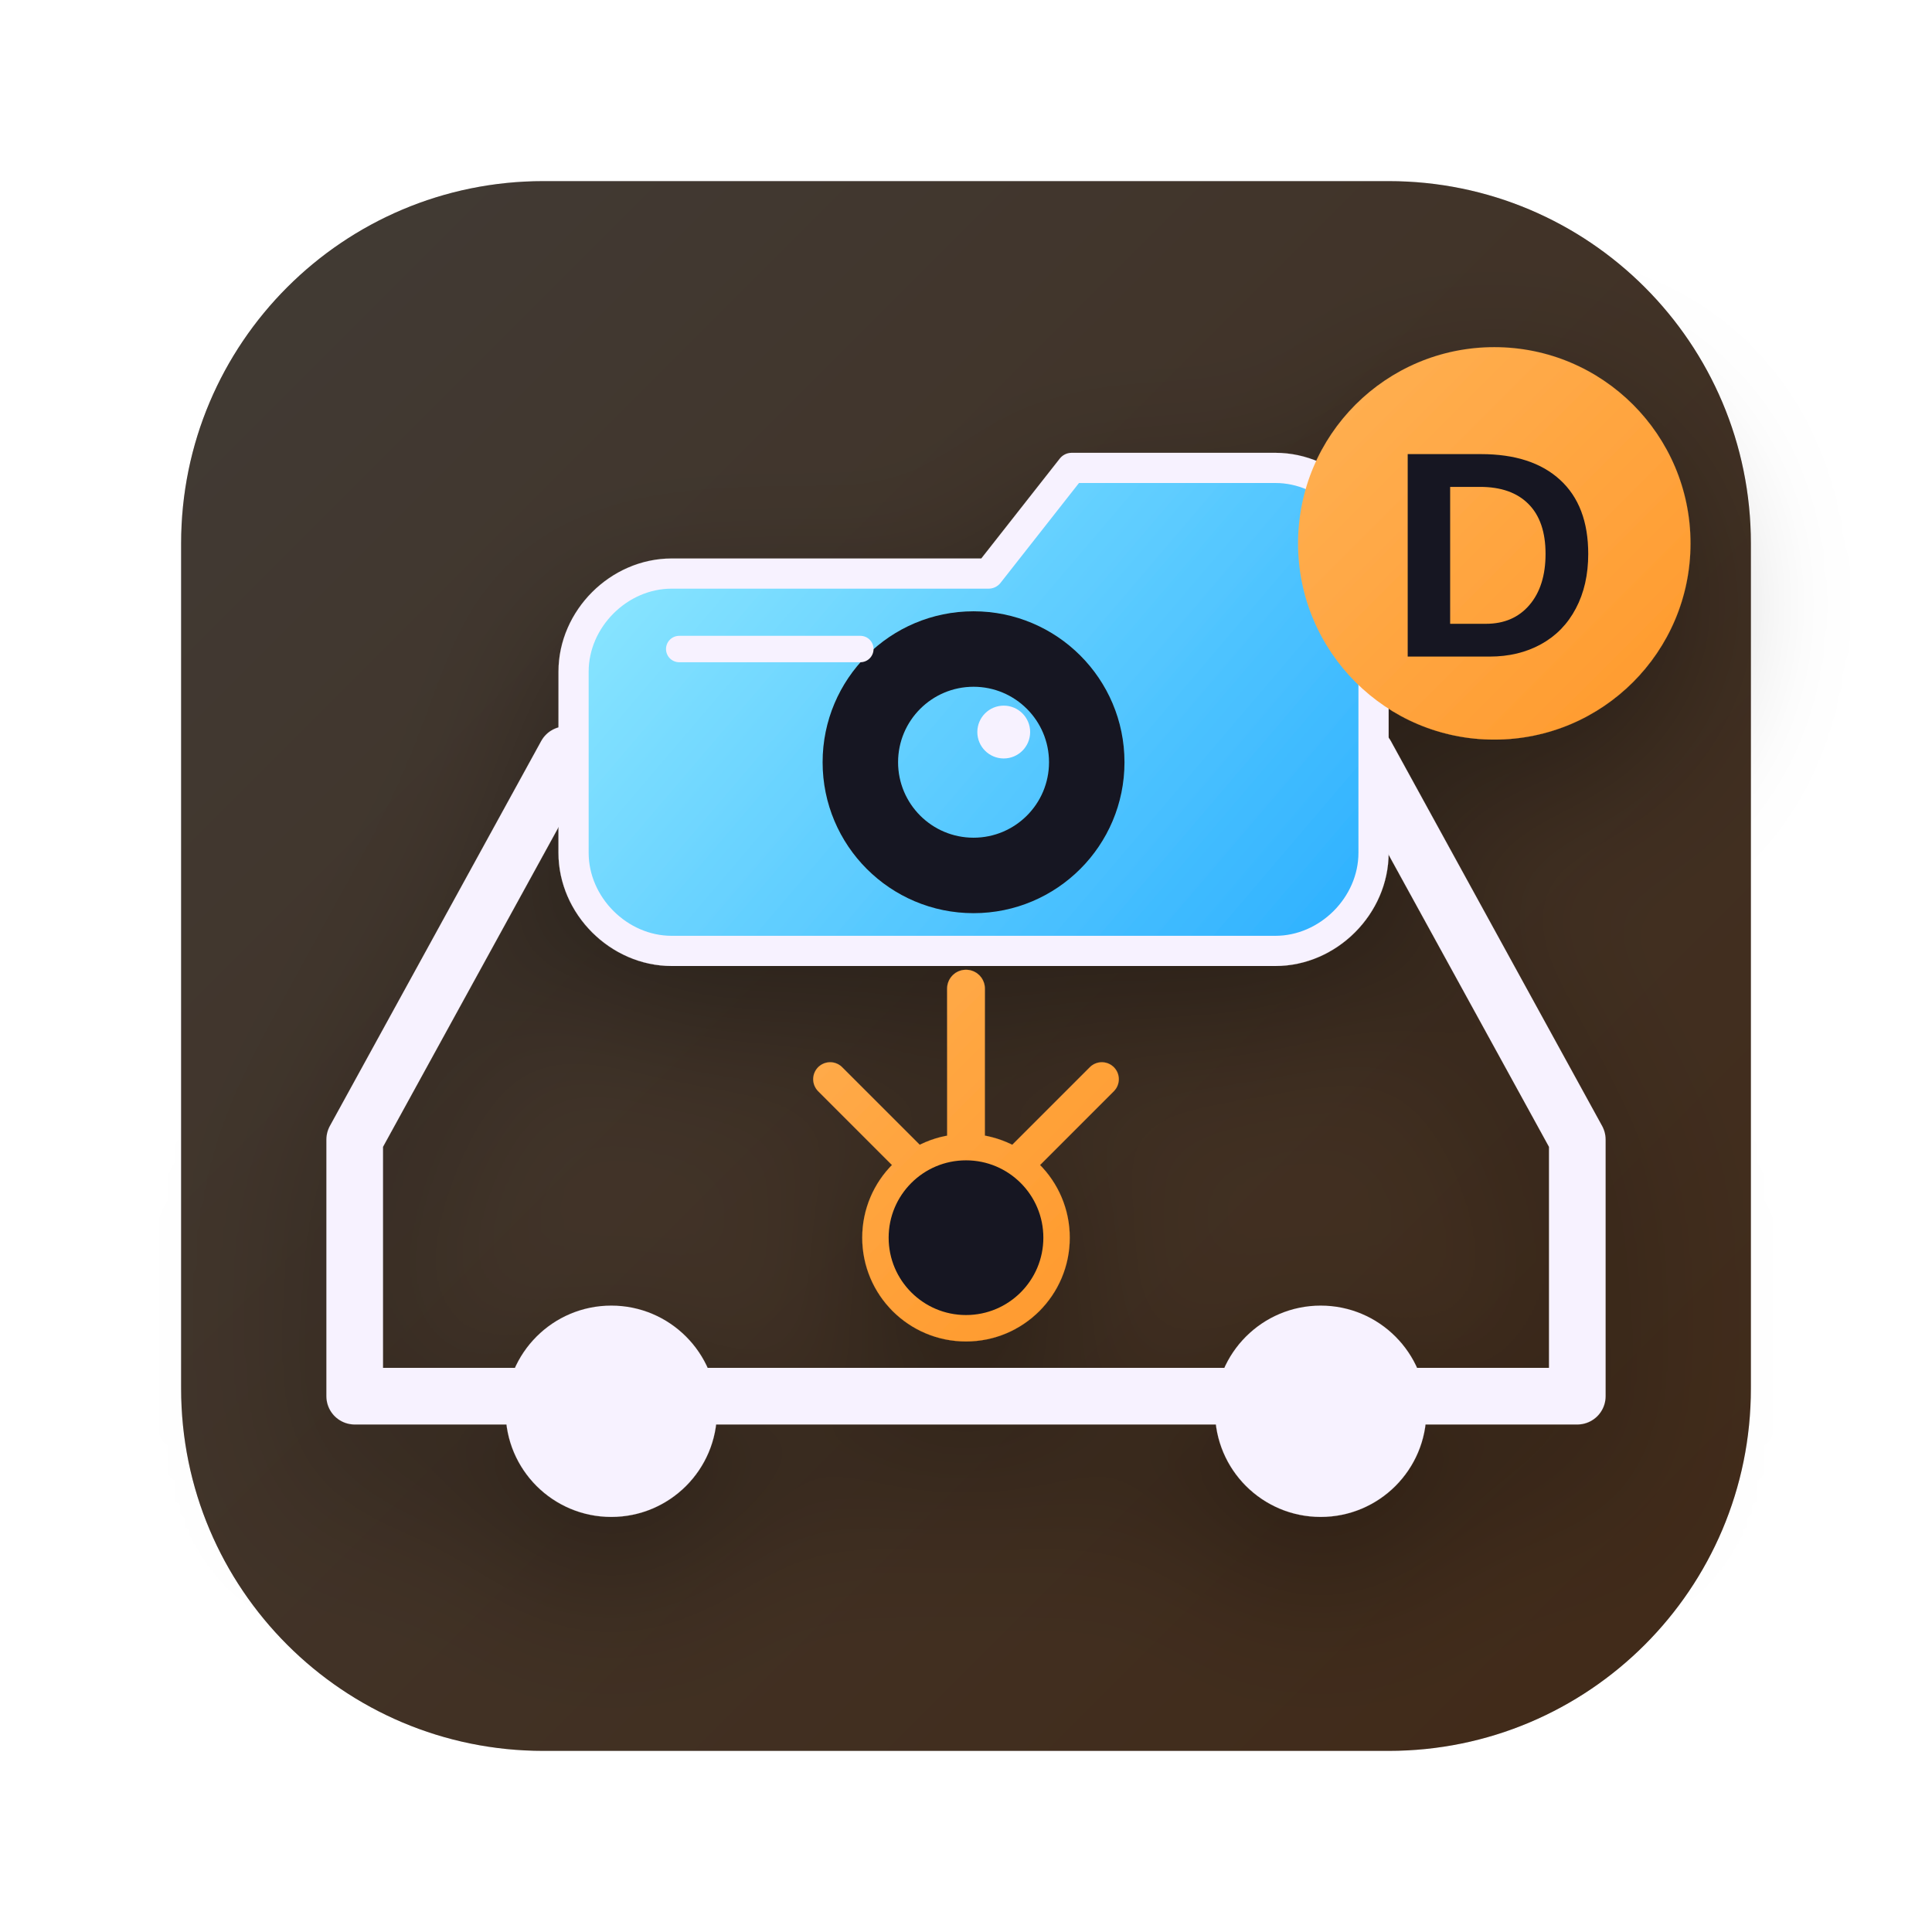
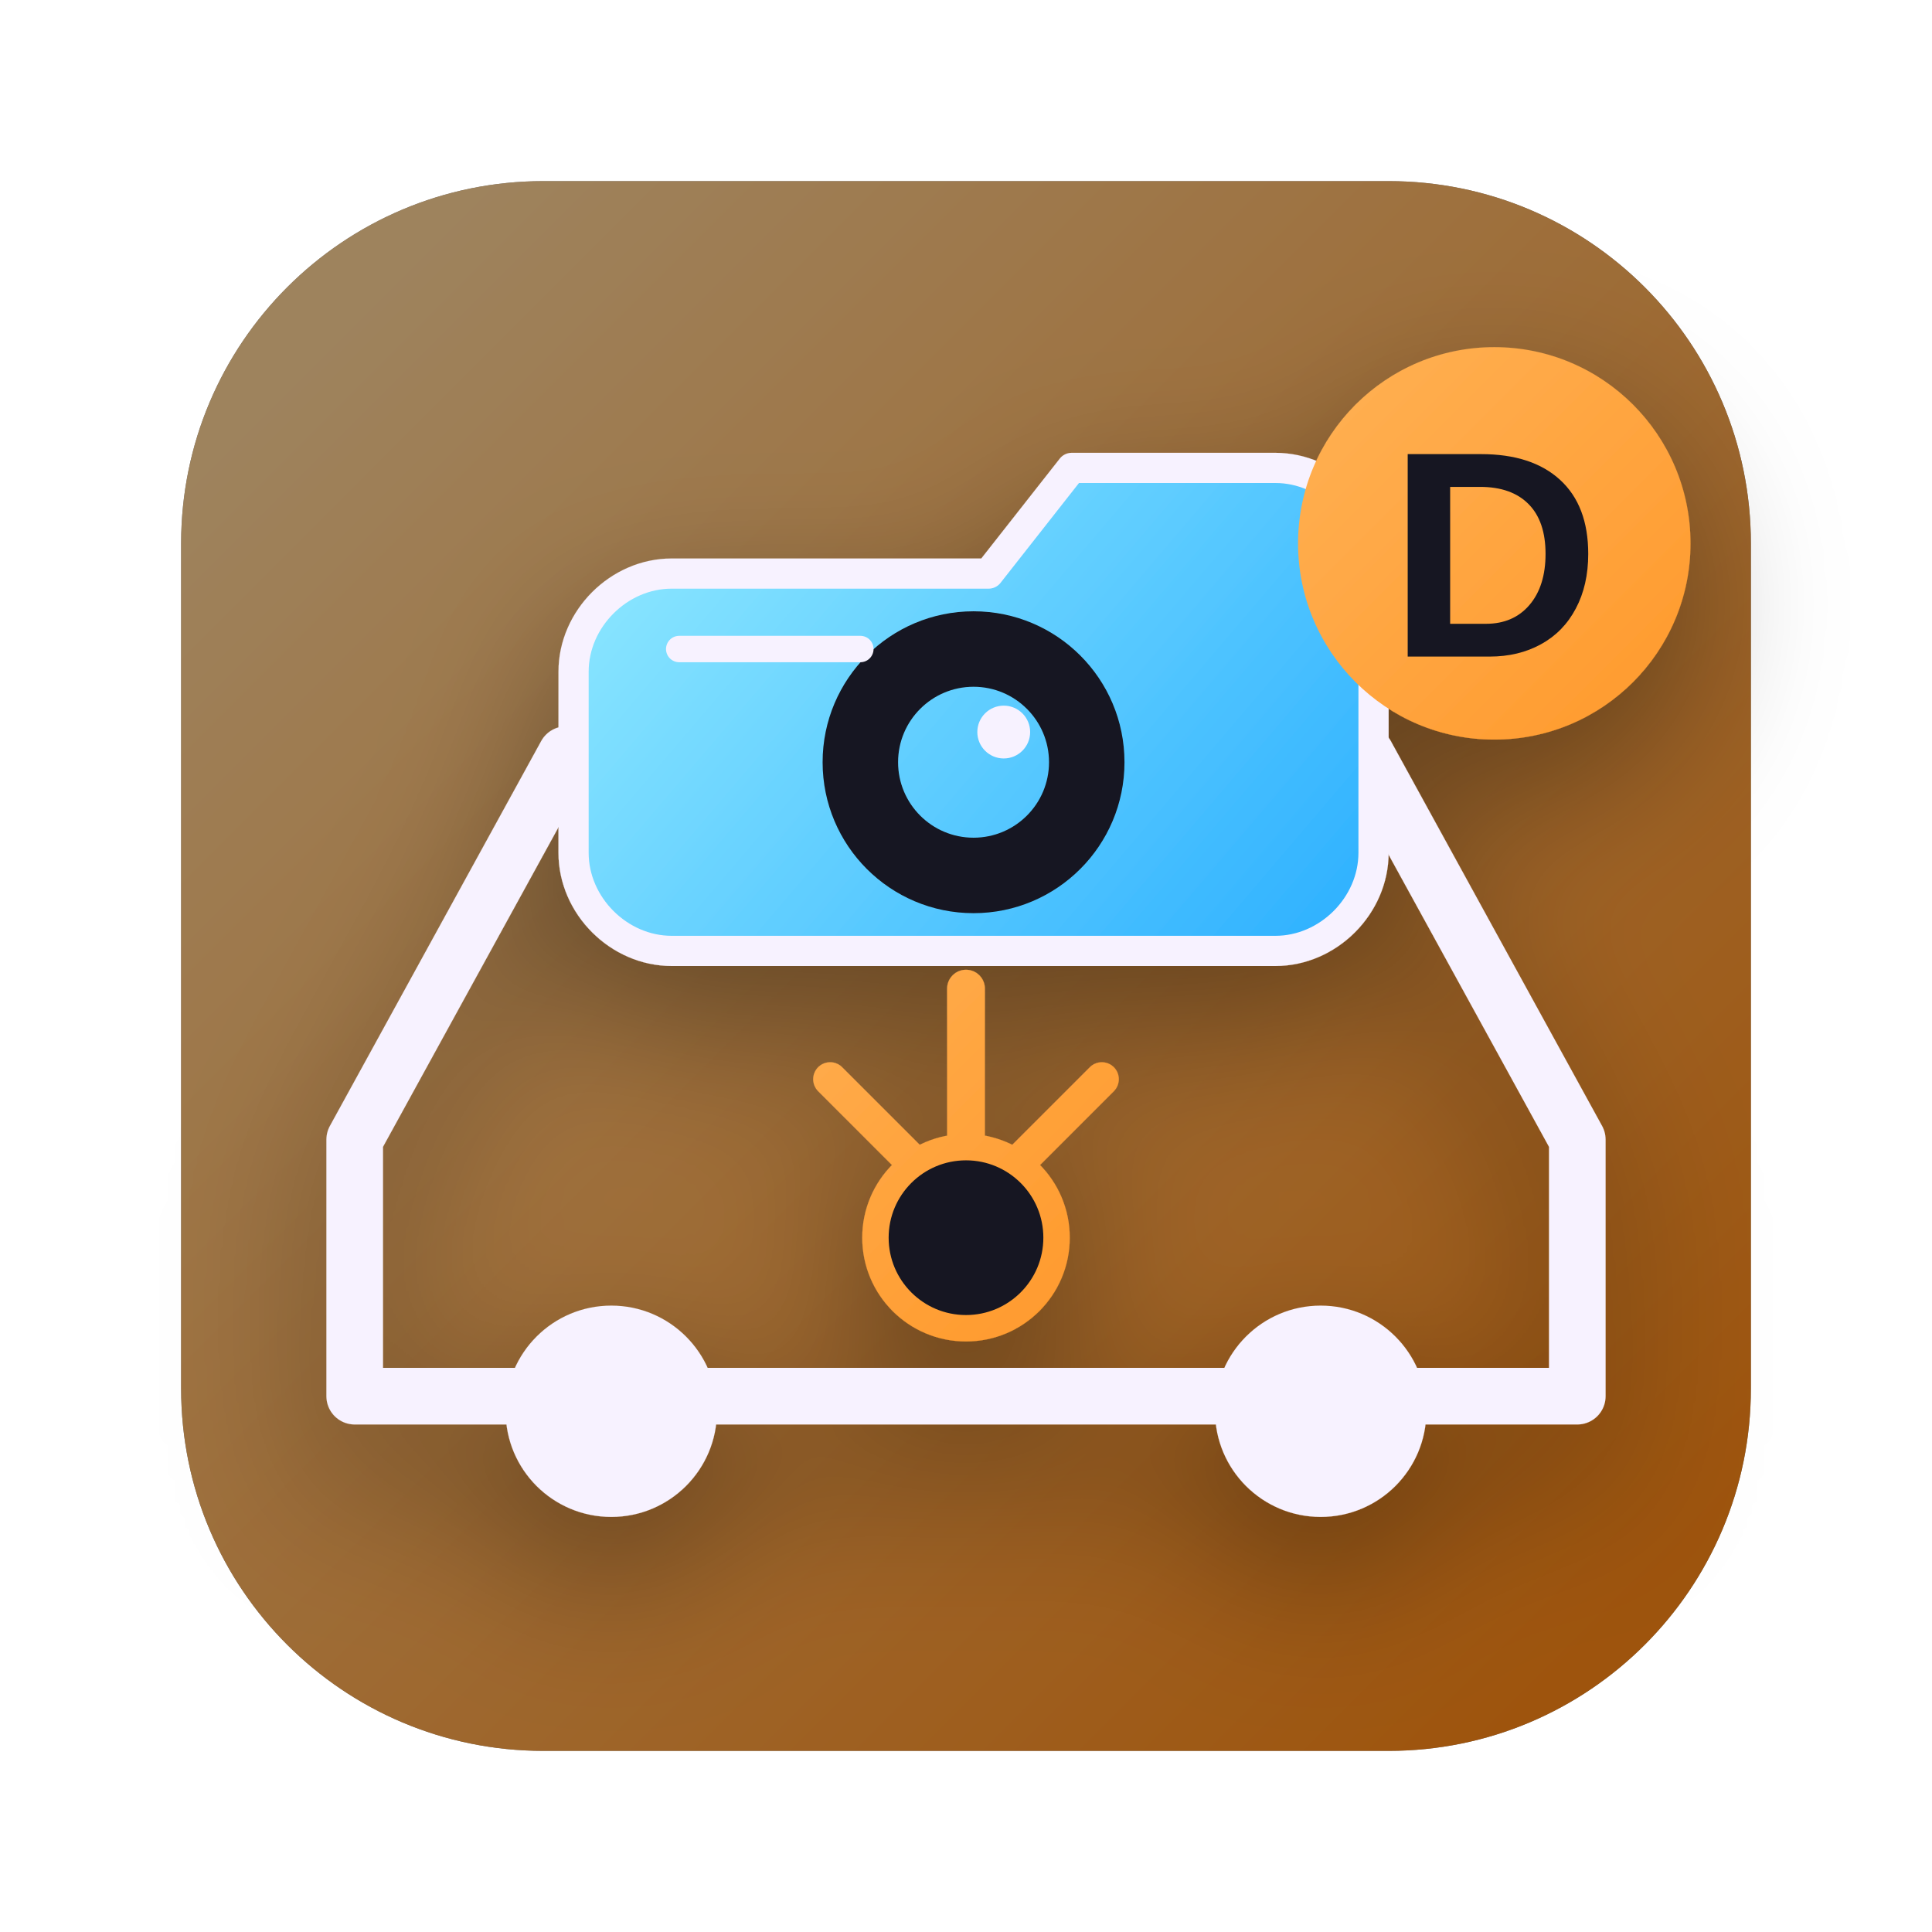
<svg xmlns="http://www.w3.org/2000/svg" viewBox="0 0 256 256" role="img" aria-labelledby="title desc">
  <defs>
    <linearGradient id="accent" x1="44" y1="44" x2="214" y2="214" gradientUnits="userSpaceOnUse">
      <stop stop-color="#ffd08a" />
      <stop offset="1" stop-color="#ff8000" />
    </linearGradient>
    <linearGradient id="cameraAccent" x1="81" y1="67" x2="176" y2="148" gradientUnits="userSpaceOnUse">
      <stop stop-color="#8ee8ff" />
      <stop offset="1" stop-color="#22aaff" />
    </linearGradient>
    <filter id="shadow" x="-20%" y="-20%" width="140%" height="140%">
      <feDropShadow dx="0" dy="8" stdDeviation="10" flood-color="#000000" flood-opacity="0.35" />
    </filter>
  </defs>
  <rect x="24" y="24" width="208" height="208" rx="48" fill="#171820" />
-   <rect x="24" y="24" width="208" height="208" rx="48" fill="url(#accent)" opacity="0.18" />
+   <rect x="24" y="24" width="208" height="208" rx="48" fill="url(#accent)" opacity="0.58" />
  <g filter="url(#shadow)">
    <path d="M47 151l28-51h106l28 51v34H47z" fill="none" stroke="#f7f2ff" stroke-width="7.5" stroke-linejoin="round" />
    <circle cx="81" cy="187" r="14" fill="#f7f2ff" />
    <circle cx="175" cy="187" r="14" fill="#f7f2ff" />
    <path d="M89 76h42l11-14h27c7 0 13 6 13 13v38c0 7-6 13-13 13H89c-7 0-13-6-13-13V89c0-7 6-13 13-13z" fill="url(#cameraAccent)" stroke="#f7f2ff" stroke-width="4" stroke-linejoin="round" />
    <circle cx="129" cy="101" r="20" fill="#171820" />
    <circle cx="129" cy="101" r="10" fill="url(#cameraAccent)" />
    <circle cx="133" cy="97" r="3.5" fill="#f7f2ff" />
    <path d="M90 86h24" stroke="#f7f2ff" stroke-width="3.5" stroke-linecap="round" />
    <path d="M128 131v27" stroke="url(#accent)" stroke-width="5" stroke-linecap="round" />
    <path d="M110 143l18 18 18-18" fill="none" stroke="url(#accent)" stroke-width="4.5" stroke-linecap="round" stroke-linejoin="round" />
    <circle cx="128" cy="164" r="12" fill="#171820" stroke="url(#accent)" stroke-width="3.5" />
    <circle cx="198" cy="72" r="26" fill="url(#accent)" />
    <text x="198" y="87" text-anchor="middle" font-family="Arial, sans-serif" font-size="39" font-weight="900" fill="#171820">D</text>
  </g>
</svg>
